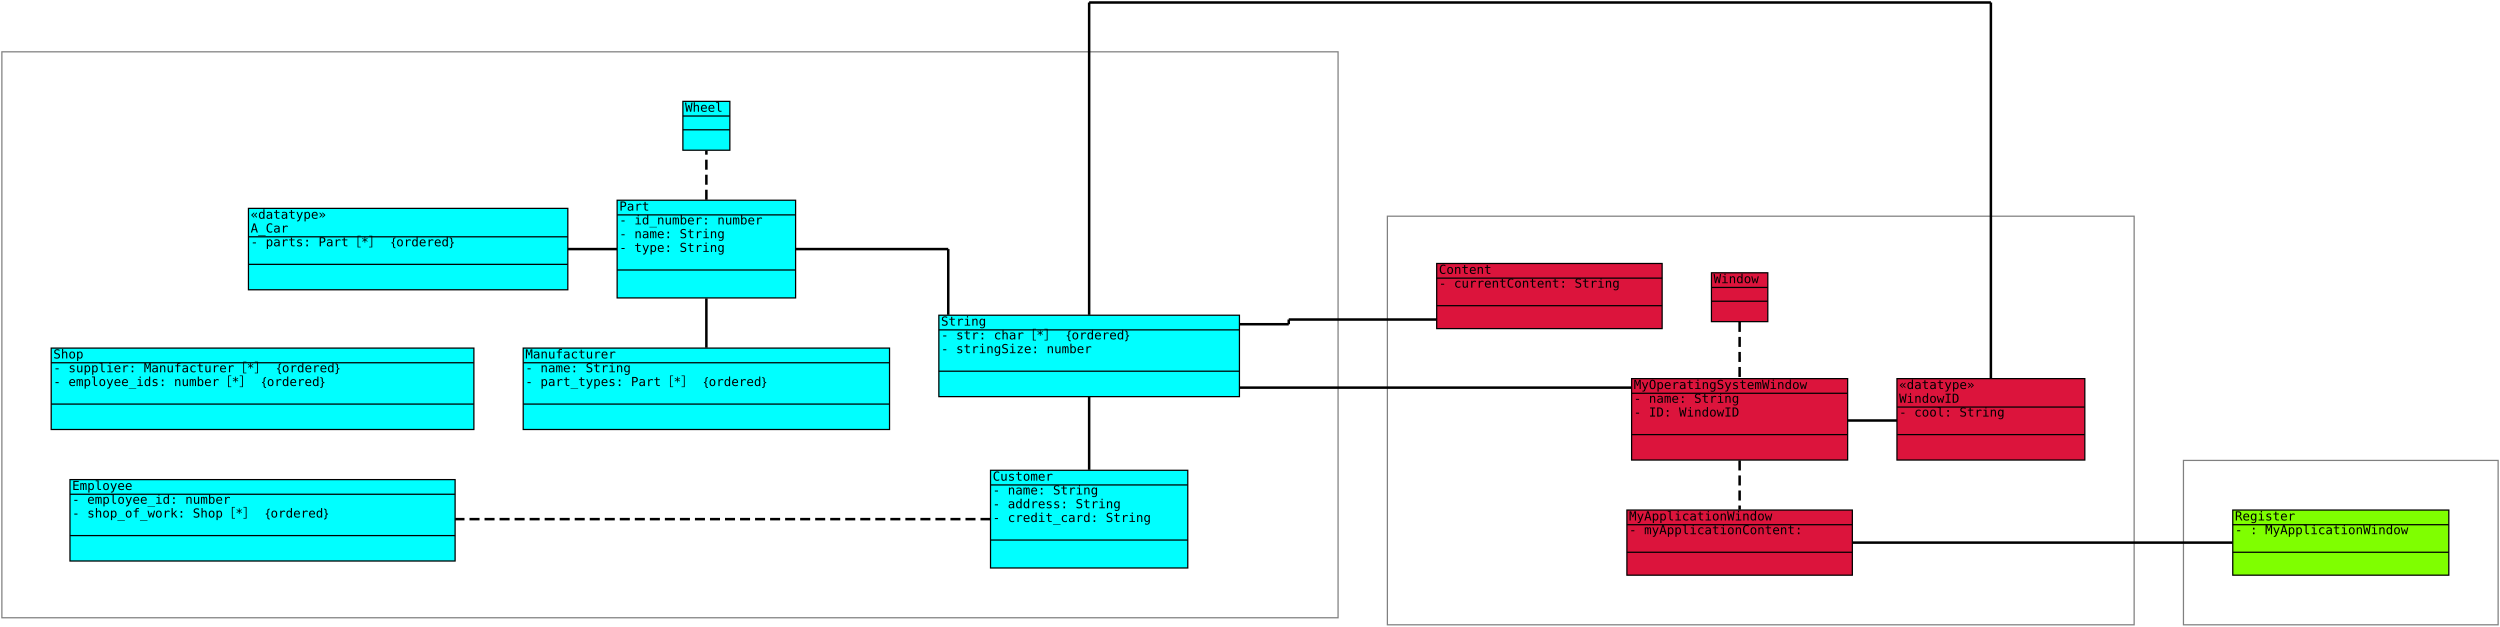
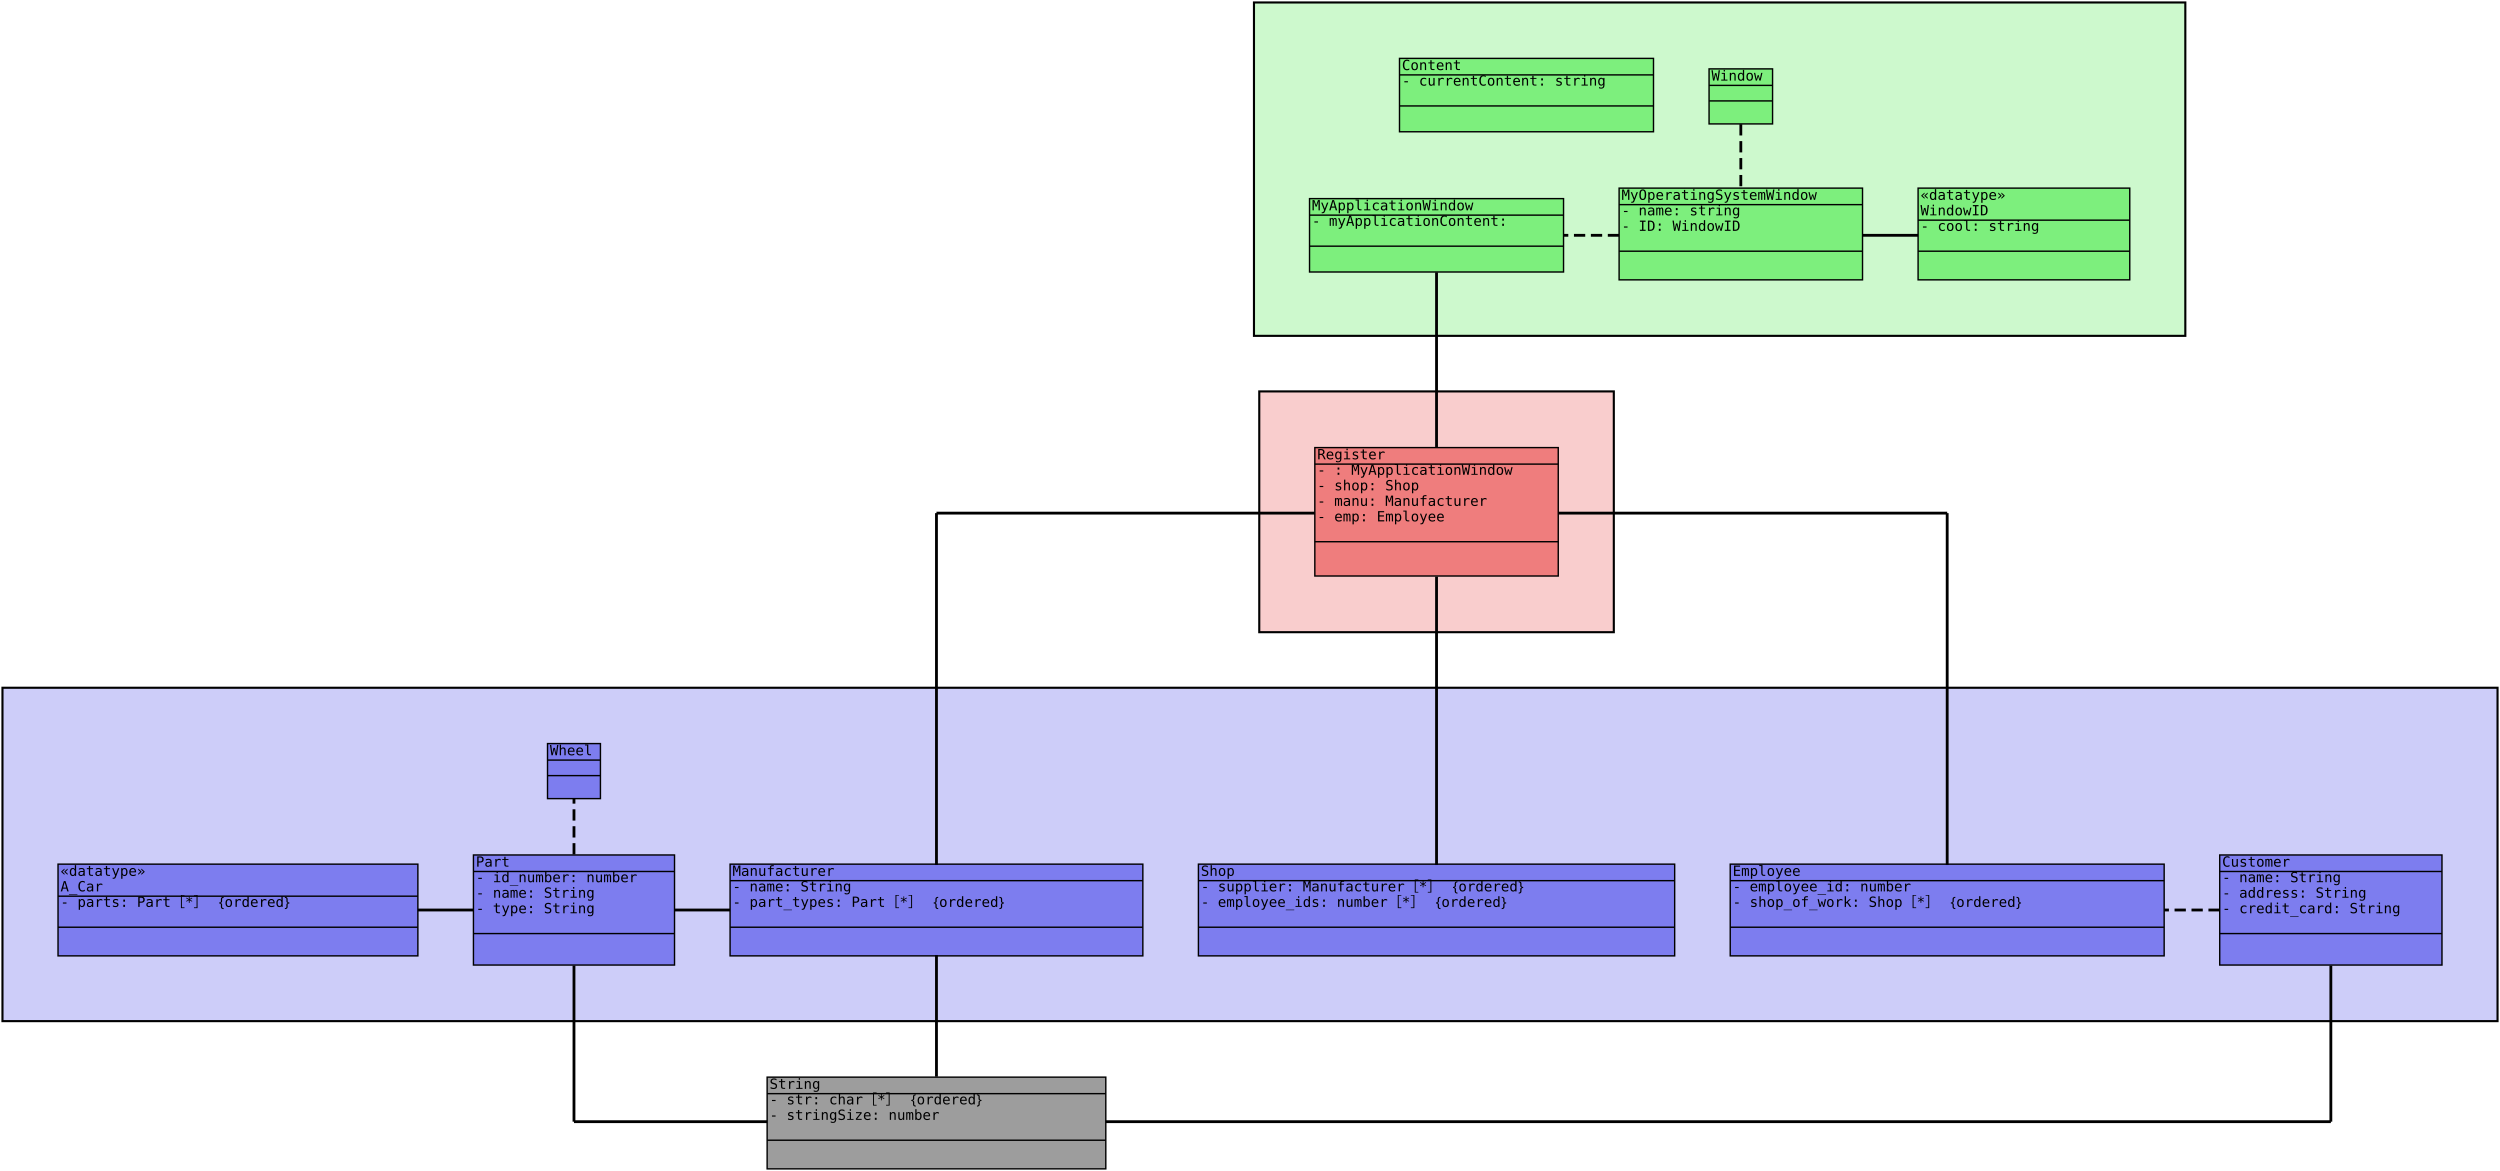
- <svg xmlns="http://www.w3.org/2000/svg" version="1.1" baseProfile="full" style="background: white" viewBox="38.5 38 1996.12 500.375">
+ <svg xmlns="http://www.w3.org/2000/svg" version="1.1" baseProfile="full" style="background: white" viewBox="38.25 38.25 1771.62 829.812">
  <style>.font_style {font: 10px monospace;}</style>
  <rect width="200%" height="200%" fill="white" />
  <g class="font_style">
    <text />
  </g>
  <g class="font_style">
+     <text class="fonst_style">Entity</text>
+     <rect x="40" y="525.625" width="1768.125" height="236.25" fill="#0000E0" fill-opacity="0.196" stroke="#000000" stroke-width="1.5px" />
+   </g>
+   <g class="font_style">
    <text>Control</text>
-     <rect x="1781.875" y="405.625" width="251.25" height="131.25" fill="none" stroke="#808080" stroke-width="1px" />
+     <rect x="930.625" y="315.625" width="251.25" height="170.625" fill="#E00000" fill-opacity="0.196" stroke="#000000" stroke-width="1.5px" />
  </g>
  <g class="font_style">
    <text>Boundary</text>
-     <rect x="1146.25" y="210.625" width="596.25" height="326.25" fill="none" stroke="#808080" stroke-width="1px" />
-   </g>
-   <g class="font_style">
-     <text>Entity</text>
-     <rect x="40" y="79.375" width="1066.875" height="451.875" fill="none" stroke="#808080" stroke-width="1px" />
+     <rect x="926.875" y="40" width="660" height="236.25" fill="#00E000" fill-opacity="0.196" stroke="#000000" stroke-width="1.5px" />
  </g>
  <g>
    <g>
-       <path fill="none" d=" M829.375,452.5 L401.875,452.5" stroke="#000000" stroke-width="2px" stroke-dasharray="8,4" />
+       <path fill="none" d=" M1611.25,683.125 L1571.88,683.125" stroke="#000000" stroke-width="2px" stroke-dasharray="8,4" />
    </g>
    <g>
-       <path fill="none" d=" M1427.5,295 L1427.5,340" stroke="#000000" stroke-width="2px" stroke-dasharray="8,4" />
+       <path fill="none" d=" M1271.88,126.25 L1271.88,171.25" stroke="#000000" stroke-width="2px" stroke-dasharray="8,4" />
    </g>
    <g>
-       <path fill="none" d=" M1427.5,405.625 L1427.5,445" stroke="#000000" stroke-width="2px" stroke-dasharray="8,4" />
+       <path fill="none" d=" M1185.62,205 L1146.25,205" stroke="#000000" stroke-width="2px" stroke-dasharray="8,4" />
    </g>
    <g>
-       <path fill="none" d=" M602.5,197.5 L602.5,158.125" stroke="#000000" stroke-width="2px" stroke-dasharray="8,4" />
+       <path fill="none" d=" M445,643.75 L445,604.375" stroke="#000000" stroke-width="2px" stroke-dasharray="8,4" />
    </g>
    <g>
-       <path fill="none" d=" M491.875,236.875 L531.25,236.875" stroke="#000000" stroke-width="2px" />
+       <path fill="none" d=" M334.375,683.125 L373.75,683.125" stroke="#000000" stroke-width="2px" />
    </g>
    <g>
-       <path fill="none" d=" M908.125,413.125 L908.125,355" stroke="#000000" stroke-width="2px" />
-     </g>
-     <g />
-     <g />
-     <g>
-       <path fill="none" d=" M602.5,315.625 L602.5,276.25" stroke="#000000" stroke-width="2px" />
-     </g>
-     <g>
-       <path fill="none" d=" M673.75,236.875 L795.625,236.875 M795.625,236.875 L795.625,289.375" stroke="#000000" stroke-width="2px" />
-     </g>
-     <g>
-       <path fill="none" d=" M1821.25,471.25 L1517.5,471.25" stroke="#000000" stroke-width="2px" />
+       <path fill="none" d=" M1690,722.5 L1690,833.125 M1690,833.125 L821.875,833.125" stroke="#000000" stroke-width="2px" />
    </g>
    <g />
    <g>
-       <path fill="none" d=" M1341.25,347.5 L1028.12,347.5" stroke="#000000" stroke-width="2px" />
+       <path fill="none" d=" M701.875,715 L701.875,801.25" stroke="#000000" stroke-width="2px" />
    </g>
    <g>
-       <path fill="none" d=" M1513.75,373.75 L1553.12,373.75" stroke="#000000" stroke-width="2px" />
+       <path fill="none" d=" M555.625,683.125 L516.25,683.125" stroke="#000000" stroke-width="2px" />
    </g>
    <g>
-       <path fill="none" d=" M1628.12,340 L1628.12,40 M1628.12,40 L908.125,40 M908.125,40 L908.125,289.375" stroke="#000000" stroke-width="2px" />
+       <path fill="none" d=" M445,722.5 L445,833.125 M445,833.125 L581.875,833.125" stroke="#000000" stroke-width="2px" />
    </g>
    <g>
-       <path fill="none" d=" M1185.62,293.125 L1067.5,293.125 M1067.5,293.125 L1067.5,296.875 M1067.5,296.875 L1028.12,296.875" stroke="#000000" stroke-width="2px" />
+       <path fill="none" d=" M1056.25,355 L1056.25,231.25" stroke="#000000" stroke-width="2px" />
+     </g>
+     <g>
+       <path fill="none" d=" M1056.25,446.875 L1056.25,651.25" stroke="#000000" stroke-width="2px" />
+     </g>
+     <g>
+       <path fill="none" d=" M970,401.875 L701.875,401.875 M701.875,401.875 L701.875,651.25" stroke="#000000" stroke-width="2px" />
+     </g>
+     <g>
+       <path fill="none" d=" M1142.5,401.875 L1418.12,401.875 M1418.12,401.875 L1418.12,651.25" stroke="#000000" stroke-width="2px" />
+     </g>
+     <g />
+     <g>
+       <path fill="none" d=" M1358.12,205 L1397.5,205" stroke="#000000" stroke-width="2px" />
    </g>
  </g>
-   <g class="font_style" transform="translate(236.875, 204.375)">
-     <rect fill="#00FFFF" stroke-width="1px" stroke="#000000" width="255" height="65" />
+   <g class="font_style" transform="translate(79.375, 650.625)">
+     <rect fill="#0000E0" fill-opacity="0.392" stroke-width="1px" stroke="#000000" width="255" height="65" />
    <text dy="0.83em" dx=".17em" text-anchor="start" fill="#000000" textLength="8.04em" lengthAdjust="spacingAndGlyphs">«datatype»</text>
    <text dy="1.93em" dx=".17em" text-anchor="start" fill="#000000" textLength="3.35em" lengthAdjust="spacingAndGlyphs">A_Car</text>
    <line x1="0" y1="2.27em" x2="255" y2="2.27em" stroke="black" stroke-width="1px" />
    <text dy="3.03em" dx=".17em" text-anchor="start" fill="#000000" textLength="22.78em" lengthAdjust="spacingAndGlyphs">- parts: Part［*］ ｛ordered｝</text>
    <text dy="4.13em" dx=".17em" text-anchor="start" fill="#000000" textLength="0em" lengthAdjust="spacingAndGlyphs" />
    <line x1="0" y1="4.47em" x2="255" y2="4.47em" stroke="black" stroke-width="1px" />
  </g>
-   <g class="font_style" transform="translate(829.375, 413.5)">
-     <rect fill="#00FFFF" stroke-width="1px" stroke="#000000" width="157.5" height="78" />
+   <g class="font_style" transform="translate(1611.25, 644.125)">
+     <rect fill="#0000E0" fill-opacity="0.392" stroke-width="1px" stroke="#000000" width="157.5" height="78" />
    <text dy="0.83em" dx=".17em" text-anchor="start" fill="#000000" textLength="5.36em" lengthAdjust="spacingAndGlyphs">Customer</text>
    <line x1="0" y1="1.17em" x2="157.5" y2="1.17em" stroke="black" stroke-width="1px" />
    <text dy="1.93em" dx=".17em" text-anchor="start" fill="#000000" textLength="9.38em" lengthAdjust="spacingAndGlyphs">- name: String</text>
    <text dy="3.03em" dx=".17em" text-anchor="start" fill="#000000" textLength="11.39em" lengthAdjust="spacingAndGlyphs">- address: String</text>
    <text dy="4.13em" dx=".17em" text-anchor="start" fill="#000000" textLength="14.07em" lengthAdjust="spacingAndGlyphs">- credit_card: String</text>
    <text dy="5.23em" dx=".17em" text-anchor="start" fill="#000000" textLength="0em" lengthAdjust="spacingAndGlyphs" />
    <line x1="0" y1="5.57em" x2="157.5" y2="5.57em" stroke="black" stroke-width="1px" />
  </g>
-   <g class="font_style" transform="translate(94.375, 420.9375)">
-     <rect fill="#00FFFF" stroke-width="1px" stroke="#000000" width="307.5" height="65" />
+   <g class="font_style" transform="translate(1264.375, 650.625)">
+     <rect fill="#0000E0" fill-opacity="0.392" stroke-width="1px" stroke="#000000" width="307.5" height="65" />
    <text dy="0.83em" dx=".17em" text-anchor="start" fill="#000000" textLength="5.36em" lengthAdjust="spacingAndGlyphs">Employee</text>
    <line x1="0" y1="1.17em" x2="307.5" y2="1.17em" stroke="black" stroke-width="1px" />
    <text dy="1.93em" dx=".17em" text-anchor="start" fill="#000000" textLength="14.07em" lengthAdjust="spacingAndGlyphs">- employee_id: number</text>
    <text dy="3.03em" dx=".17em" text-anchor="start" fill="#000000" textLength="27.47em" lengthAdjust="spacingAndGlyphs">- shop_of_work: Shop［*］ ｛ordered｝</text>
    <text dy="4.13em" dx=".17em" text-anchor="start" fill="#000000" textLength="0em" lengthAdjust="spacingAndGlyphs" />
    <line x1="0" y1="4.47em" x2="307.5" y2="4.47em" stroke="black" stroke-width="1px" />
  </g>
-   <g class="font_style" transform="translate(456.25, 315.9375)">
-     <rect fill="#00FFFF" stroke-width="1px" stroke="#000000" width="292.5" height="65" />
+   <g class="font_style" transform="translate(555.625, 650.625)">
+     <rect fill="#0000E0" fill-opacity="0.392" stroke-width="1px" stroke="#000000" width="292.5" height="65" />
    <text dy="0.83em" dx=".17em" text-anchor="start" fill="#000000" textLength="8.04em" lengthAdjust="spacingAndGlyphs">Manufacturer</text>
    <line x1="0" y1="1.17em" x2="292.5" y2="1.17em" stroke="black" stroke-width="1px" />
    <text dy="1.93em" dx=".17em" text-anchor="start" fill="#000000" textLength="9.38em" lengthAdjust="spacingAndGlyphs">- name: String</text>
    <text dy="3.03em" dx=".17em" text-anchor="start" fill="#000000" textLength="26.13em" lengthAdjust="spacingAndGlyphs">- part_types: Part［*］ ｛ordered｝</text>
    <text dy="4.13em" dx=".17em" text-anchor="start" fill="#000000" textLength="0em" lengthAdjust="spacingAndGlyphs" />
    <line x1="0" y1="4.47em" x2="292.5" y2="4.47em" stroke="black" stroke-width="1px" />
  </g>
-   <g class="font_style" transform="translate(531.25, 197.875)">
-     <rect fill="#00FFFF" stroke-width="1px" stroke="#000000" width="142.5" height="78" />
+   <g class="font_style" transform="translate(373.75, 644.125)">
+     <rect fill="#0000E0" fill-opacity="0.392" stroke-width="1px" stroke="#000000" width="142.5" height="78" />
    <text dy="0.83em" dx=".17em" text-anchor="start" fill="#000000" textLength="2.68em" lengthAdjust="spacingAndGlyphs">Part</text>
    <line x1="0" y1="1.17em" x2="142.5" y2="1.17em" stroke="black" stroke-width="1px" />
    <text dy="1.93em" dx=".17em" text-anchor="start" fill="#000000" textLength="12.73em" lengthAdjust="spacingAndGlyphs">- id_number: number</text>
    <text dy="3.03em" dx=".17em" text-anchor="start" fill="#000000" textLength="9.38em" lengthAdjust="spacingAndGlyphs">- name: String</text>
    <text dy="4.13em" dx=".17em" text-anchor="start" fill="#000000" textLength="9.38em" lengthAdjust="spacingAndGlyphs">- type: String</text>
    <text dy="5.23em" dx=".17em" text-anchor="start" fill="#000000" textLength="0em" lengthAdjust="spacingAndGlyphs" />
    <line x1="0" y1="5.57em" x2="142.5" y2="5.57em" stroke="black" stroke-width="1px" />
  </g>
-   <g class="font_style" transform="translate(1821.25, 445.25)">
-     <rect fill="#7FFF00" stroke-width="1px" stroke="#000000" width="172.5" height="52" />
+   <g class="font_style" transform="translate(970, 355.4375)">
+     <rect fill="#E00000" fill-opacity="0.392" stroke-width="1px" stroke="#000000" width="172.5" height="91" />
    <text dy="0.83em" dx=".17em" text-anchor="start" fill="#000000" textLength="5.36em" lengthAdjust="spacingAndGlyphs">Register</text>
    <line x1="0" y1="1.17em" x2="172.5" y2="1.17em" stroke="black" stroke-width="1px" />
    <text dy="1.93em" dx=".17em" text-anchor="start" fill="#000000" textLength="15.41em" lengthAdjust="spacingAndGlyphs">- : MyApplicationWindow</text>
-     <text dy="3.03em" dx=".17em" text-anchor="start" fill="#000000" textLength="0em" lengthAdjust="spacingAndGlyphs" />
-     <line x1="0" y1="3.37em" x2="172.5" y2="3.37em" stroke="black" stroke-width="1px" />
+     <text dy="3.03em" dx=".17em" text-anchor="start" fill="#000000" textLength="8.04em" lengthAdjust="spacingAndGlyphs">- shop: Shop</text>
+     <text dy="4.13em" dx=".17em" text-anchor="start" fill="#000000" textLength="13.4em" lengthAdjust="spacingAndGlyphs">- manu: Manufacturer</text>
+     <text dy="5.23em" dx=".17em" text-anchor="start" fill="#000000" textLength="10.05em" lengthAdjust="spacingAndGlyphs">- emp: Employee</text>
+     <text dy="6.33em" dx=".17em" text-anchor="start" fill="#000000" textLength="0em" lengthAdjust="spacingAndGlyphs" />
+     <line x1="0" y1="6.67em" x2="172.5" y2="6.67em" stroke="black" stroke-width="1px" />
  </g>
-   <g class="font_style" transform="translate(79.375, 315.9375)">
-     <rect fill="#00FFFF" stroke-width="1px" stroke="#000000" width="337.5" height="65" />
+   <g class="font_style" transform="translate(887.5, 650.625)">
+     <rect fill="#0000E0" fill-opacity="0.392" stroke-width="1px" stroke="#000000" width="337.5" height="65" />
    <text dy="0.83em" dx=".17em" text-anchor="start" fill="#000000" textLength="2.68em" lengthAdjust="spacingAndGlyphs">Shop</text>
    <line x1="0" y1="1.17em" x2="337.5" y2="1.17em" stroke="black" stroke-width="1px" />
    <text dy="1.93em" dx=".17em" text-anchor="start" fill="#000000" textLength="30.15em" lengthAdjust="spacingAndGlyphs">- supplier: Manufacturer［*］ ｛ordered｝</text>
    <text dy="3.03em" dx=".17em" text-anchor="start" fill="#000000" textLength="28.81em" lengthAdjust="spacingAndGlyphs">- employee_ids: number［*］ ｛ordered｝</text>
    <text dy="4.13em" dx=".17em" text-anchor="start" fill="#000000" textLength="0em" lengthAdjust="spacingAndGlyphs" />
    <line x1="0" y1="4.47em" x2="337.5" y2="4.47em" stroke="black" stroke-width="1px" />
  </g>
-   <g class="font_style" transform="translate(788.125, 289.6875)">
-     <rect fill="#00FFFF" stroke-width="1px" stroke="#000000" width="240" height="65" />
+   <g class="font_style" transform="translate(581.875, 801.5625)">
+     <rect fill="#828282" fill-opacity="0.784" stroke-width="1px" stroke="#000000" width="240" height="65" />
    <text dy="0.83em" dx=".17em" text-anchor="start" fill="#000000" textLength="4.02em" lengthAdjust="spacingAndGlyphs">String</text>
    <line x1="0" y1="1.17em" x2="240" y2="1.17em" stroke="black" stroke-width="1px" />
    <text dy="1.93em" dx=".17em" text-anchor="start" fill="#000000" textLength="21.44em" lengthAdjust="spacingAndGlyphs">- str: char［*］ ｛ordered｝</text>
    <text dy="3.03em" dx=".17em" text-anchor="start" fill="#000000" textLength="13.4em" lengthAdjust="spacingAndGlyphs">- stringSize: number</text>
    <text dy="4.13em" dx=".17em" text-anchor="start" fill="#000000" textLength="0em" lengthAdjust="spacingAndGlyphs" />
    <line x1="0" y1="4.47em" x2="240" y2="4.47em" stroke="black" stroke-width="1px" />
  </g>
-   <g class="font_style" transform="translate(1405, 255.8125)">
-     <rect fill="#DC143C" stroke-width="1px" stroke="#000000" width="45" height="39" />
+   <g class="font_style" transform="translate(1249.375, 87.0625)">
+     <rect fill="#00E000" fill-opacity="0.392" stroke-width="1px" stroke="#000000" width="45" height="39" />
    <text dy="0.83em" dx=".17em" text-anchor="start" fill="#000000" textLength="4.02em" lengthAdjust="spacingAndGlyphs">Window</text>
    <line x1="0" y1="1.17em" x2="45" y2="1.17em" stroke="black" stroke-width="1px" />
    <text dy="1.93em" dx=".17em" text-anchor="start" fill="#000000" textLength="0em" lengthAdjust="spacingAndGlyphs" />
    <line x1="0" y1="2.27em" x2="45" y2="2.27em" stroke="black" stroke-width="1px" />
  </g>
-   <g class="font_style" transform="translate(1341.25, 340.3125)">
-     <rect fill="#DC143C" stroke-width="1px" stroke="#000000" width="172.5" height="65" />
+   <g class="font_style" transform="translate(1185.625, 171.5625)">
+     <rect fill="#00E000" fill-opacity="0.392" stroke-width="1px" stroke="#000000" width="172.5" height="65" />
    <text dy="0.83em" dx=".17em" text-anchor="start" fill="#000000" textLength="15.41em" lengthAdjust="spacingAndGlyphs">MyOperatingSystemWindow</text>
    <line x1="0" y1="1.17em" x2="172.5" y2="1.17em" stroke="black" stroke-width="1px" />
-     <text dy="1.93em" dx=".17em" text-anchor="start" fill="#000000" textLength="9.38em" lengthAdjust="spacingAndGlyphs">- name: String</text>
+     <text dy="1.93em" dx=".17em" text-anchor="start" fill="#000000" textLength="9.38em" lengthAdjust="spacingAndGlyphs">- name: string</text>
    <text dy="3.03em" dx=".17em" text-anchor="start" fill="#000000" textLength="9.38em" lengthAdjust="spacingAndGlyphs">- ID: WindowID</text>
    <text dy="4.13em" dx=".17em" text-anchor="start" fill="#000000" textLength="0em" lengthAdjust="spacingAndGlyphs" />
    <line x1="0" y1="4.47em" x2="172.5" y2="4.47em" stroke="black" stroke-width="1px" />
  </g>
-   <g class="font_style" transform="translate(1337.5, 445.25)">
-     <rect fill="#DC143C" stroke-width="1px" stroke="#000000" width="180" height="52" />
+   <g class="font_style" transform="translate(966.25, 179)">
+     <rect fill="#00E000" fill-opacity="0.392" stroke-width="1px" stroke="#000000" width="180" height="52" />
    <text dy="0.83em" dx=".17em" text-anchor="start" fill="#000000" textLength="12.73em" lengthAdjust="spacingAndGlyphs">MyApplicationWindow</text>
    <line x1="0" y1="1.17em" x2="180" y2="1.17em" stroke="black" stroke-width="1px" />
    <text dy="1.93em" dx=".17em" text-anchor="start" fill="#000000" textLength="16.08em" lengthAdjust="spacingAndGlyphs">- myApplicationContent: </text>
    <text dy="3.03em" dx=".17em" text-anchor="start" fill="#000000" textLength="0em" lengthAdjust="spacingAndGlyphs" />
    <line x1="0" y1="3.37em" x2="180" y2="3.37em" stroke="black" stroke-width="1px" />
  </g>
-   <g class="font_style" transform="translate(1553.125, 340.3125)">
-     <rect fill="#DC143C" stroke-width="1px" stroke="#000000" width="150" height="65" />
+   <g class="font_style" transform="translate(1397.5, 171.5625)">
+     <rect fill="#00E000" fill-opacity="0.392" stroke-width="1px" stroke="#000000" width="150" height="65" />
    <text dy="0.83em" dx=".17em" text-anchor="start" fill="#000000" textLength="8.04em" lengthAdjust="spacingAndGlyphs">«datatype»</text>
    <text dy="1.93em" dx=".17em" text-anchor="start" fill="#000000" textLength="5.36em" lengthAdjust="spacingAndGlyphs">WindowID</text>
    <line x1="0" y1="2.27em" x2="150" y2="2.27em" stroke="black" stroke-width="1px" />
-     <text dy="3.03em" dx=".17em" text-anchor="start" fill="#000000" textLength="9.38em" lengthAdjust="spacingAndGlyphs">- cool: String</text>
+     <text dy="3.03em" dx=".17em" text-anchor="start" fill="#000000" textLength="9.38em" lengthAdjust="spacingAndGlyphs">- cool: string</text>
    <text dy="4.13em" dx=".17em" text-anchor="start" fill="#000000" textLength="0em" lengthAdjust="spacingAndGlyphs" />
    <line x1="0" y1="4.47em" x2="150" y2="4.47em" stroke="black" stroke-width="1px" />
  </g>
-   <g class="font_style" transform="translate(1185.625, 248.375)">
-     <rect fill="#DC143C" stroke-width="1px" stroke="#000000" width="180" height="52" />
+   <g class="font_style" transform="translate(1030, 79.625)">
+     <rect fill="#00E000" fill-opacity="0.392" stroke-width="1px" stroke="#000000" width="180" height="52" />
    <text dy="0.83em" dx=".17em" text-anchor="start" fill="#000000" textLength="4.69em" lengthAdjust="spacingAndGlyphs">Content</text>
    <line x1="0" y1="1.17em" x2="180" y2="1.17em" stroke="black" stroke-width="1px" />
-     <text dy="1.93em" dx=".17em" text-anchor="start" fill="#000000" textLength="16.08em" lengthAdjust="spacingAndGlyphs">- currentContent: String</text>
+     <text dy="1.93em" dx=".17em" text-anchor="start" fill="#000000" textLength="16.08em" lengthAdjust="spacingAndGlyphs">- currentContent: string</text>
    <text dy="3.03em" dx=".17em" text-anchor="start" fill="#000000" textLength="0em" lengthAdjust="spacingAndGlyphs" />
    <line x1="0" y1="3.37em" x2="180" y2="3.37em" stroke="black" stroke-width="1px" />
  </g>
-   <g class="font_style" transform="translate(583.75, 118.9375)">
-     <rect fill="#00FFFF" stroke-width="1px" stroke="#000000" width="37.5" height="39" />
+   <g class="font_style" transform="translate(426.25, 565.1875)">
+     <rect fill="#0000E0" fill-opacity="0.392" stroke-width="1px" stroke="#000000" width="37.5" height="39" />
    <text dy="0.83em" dx=".17em" text-anchor="start" fill="#000000" textLength="3.35em" lengthAdjust="spacingAndGlyphs">Wheel</text>
    <line x1="0" y1="1.17em" x2="37.5" y2="1.17em" stroke="black" stroke-width="1px" />
    <text dy="1.93em" dx=".17em" text-anchor="start" fill="#000000" textLength="0em" lengthAdjust="spacingAndGlyphs" />
    <line x1="0" y1="2.27em" x2="37.5" y2="2.27em" stroke="black" stroke-width="1px" />
  </g>
</svg>
